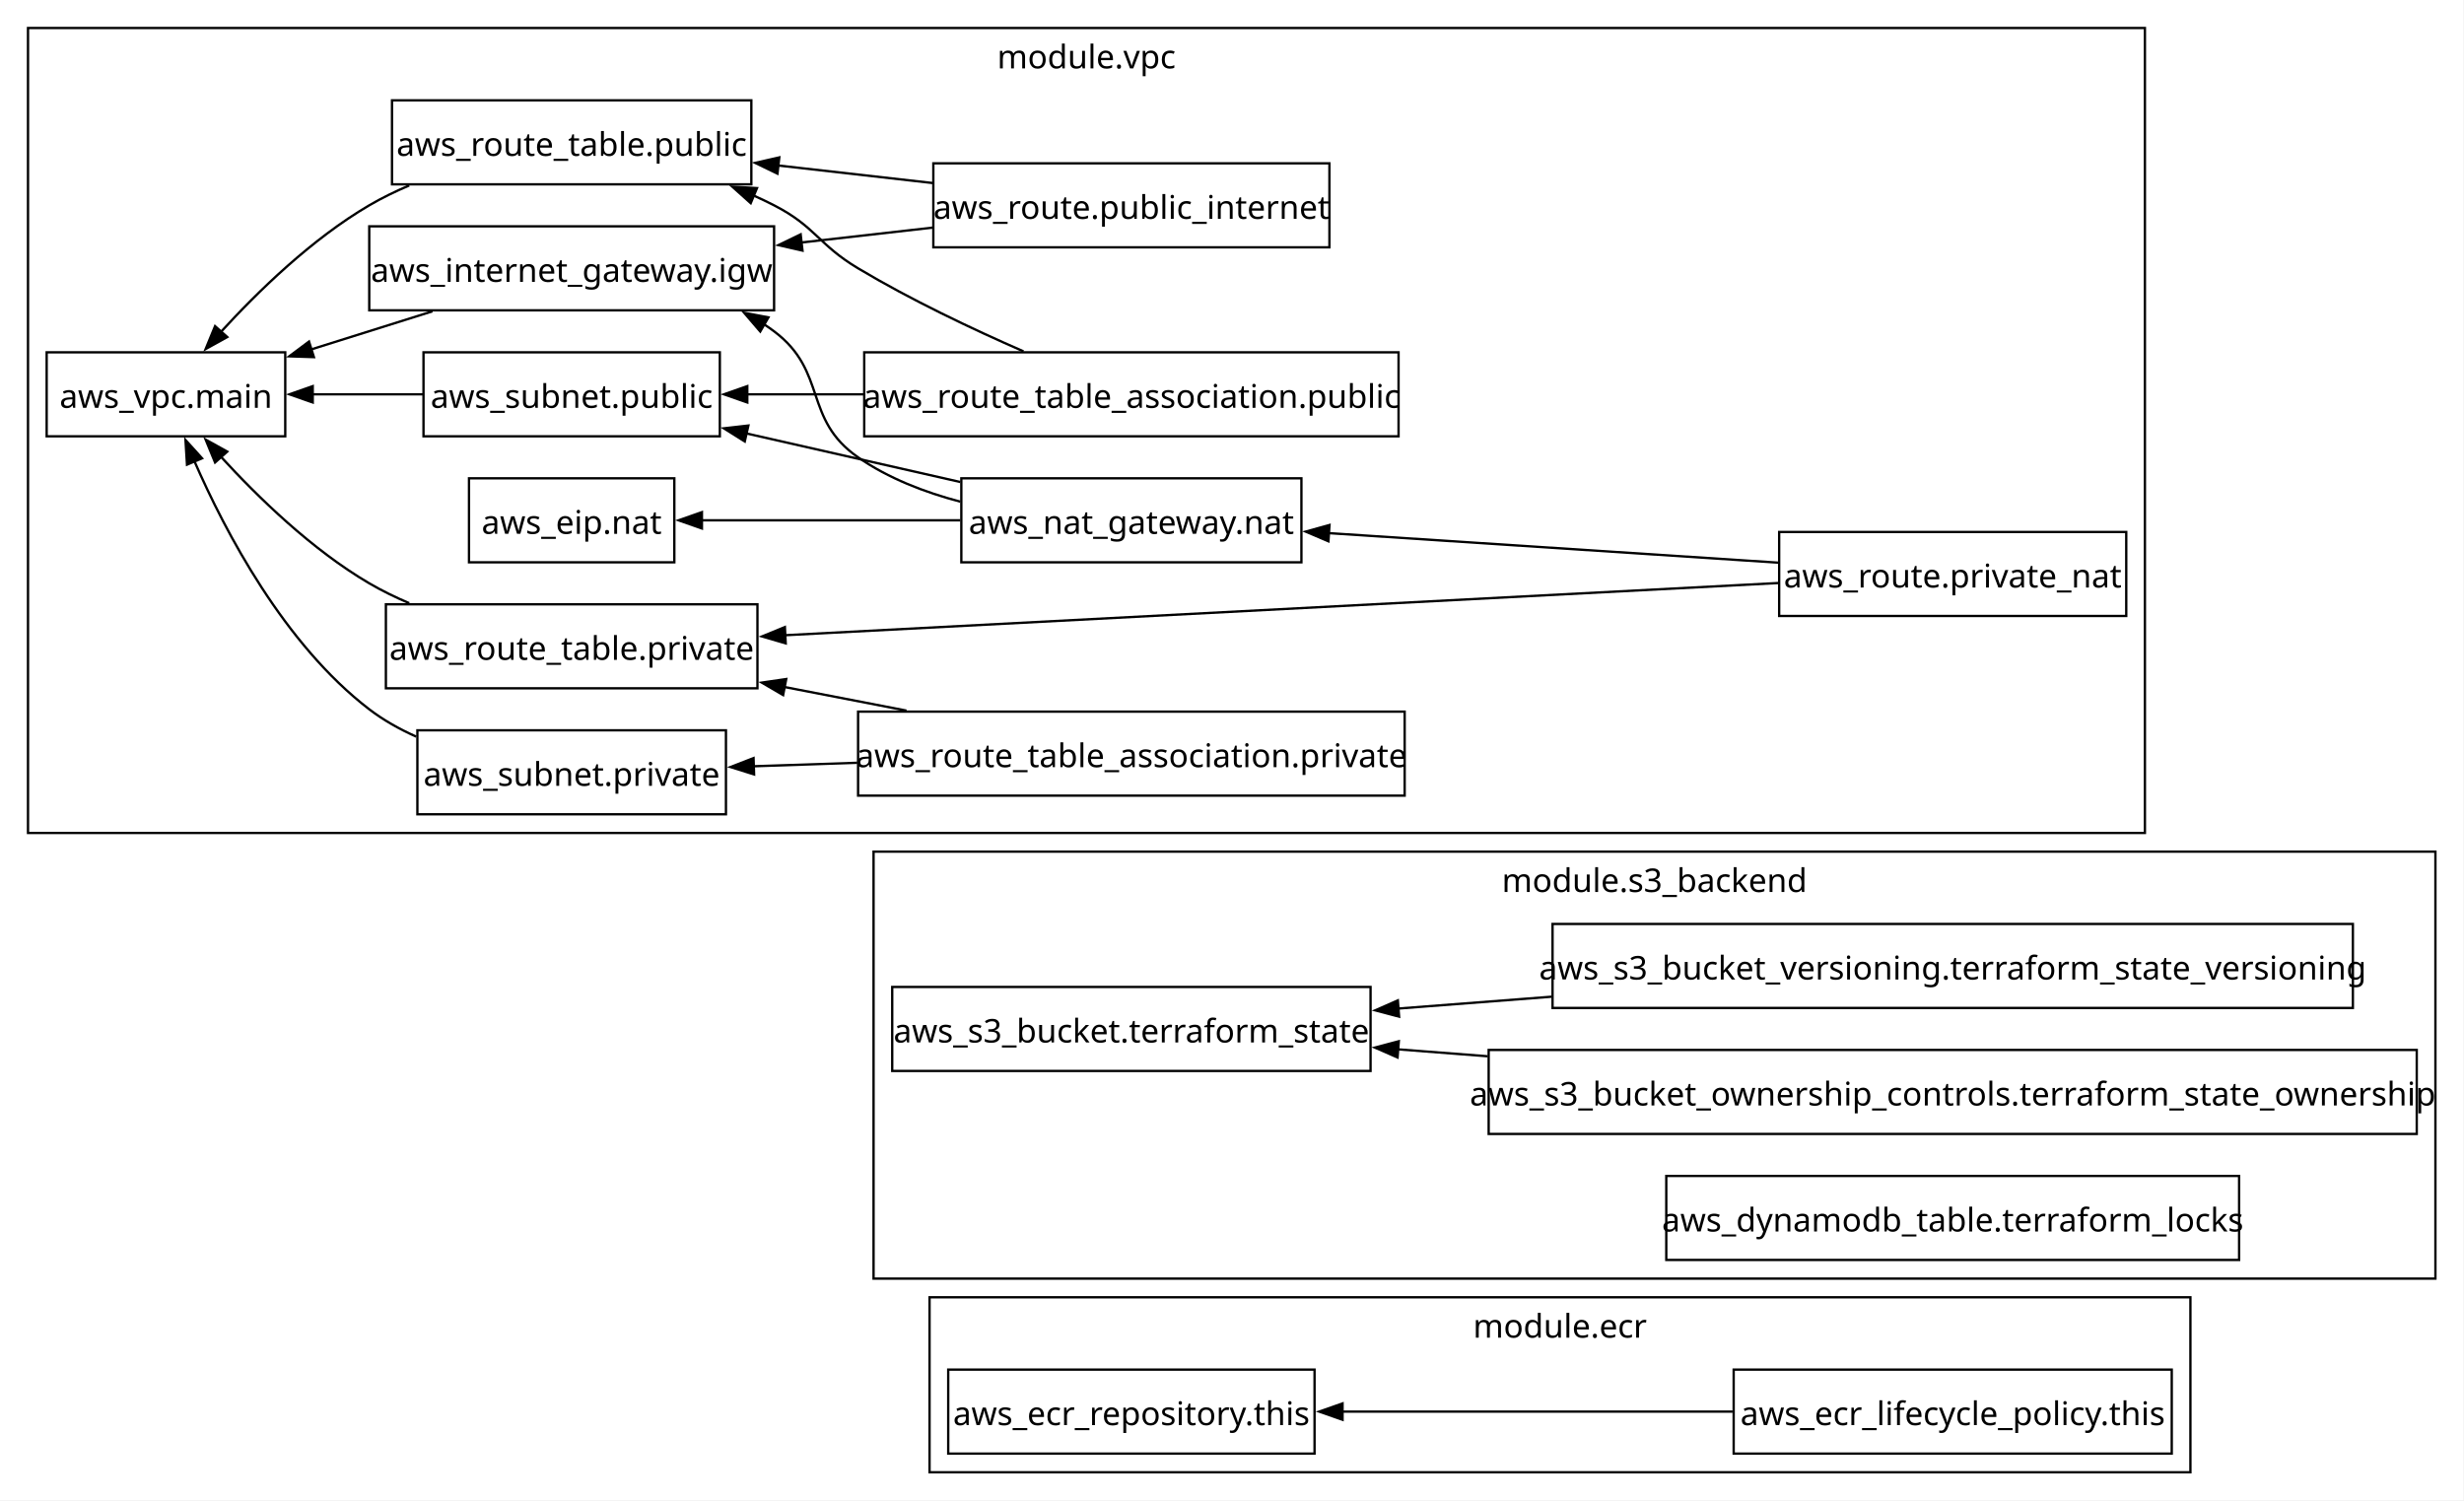
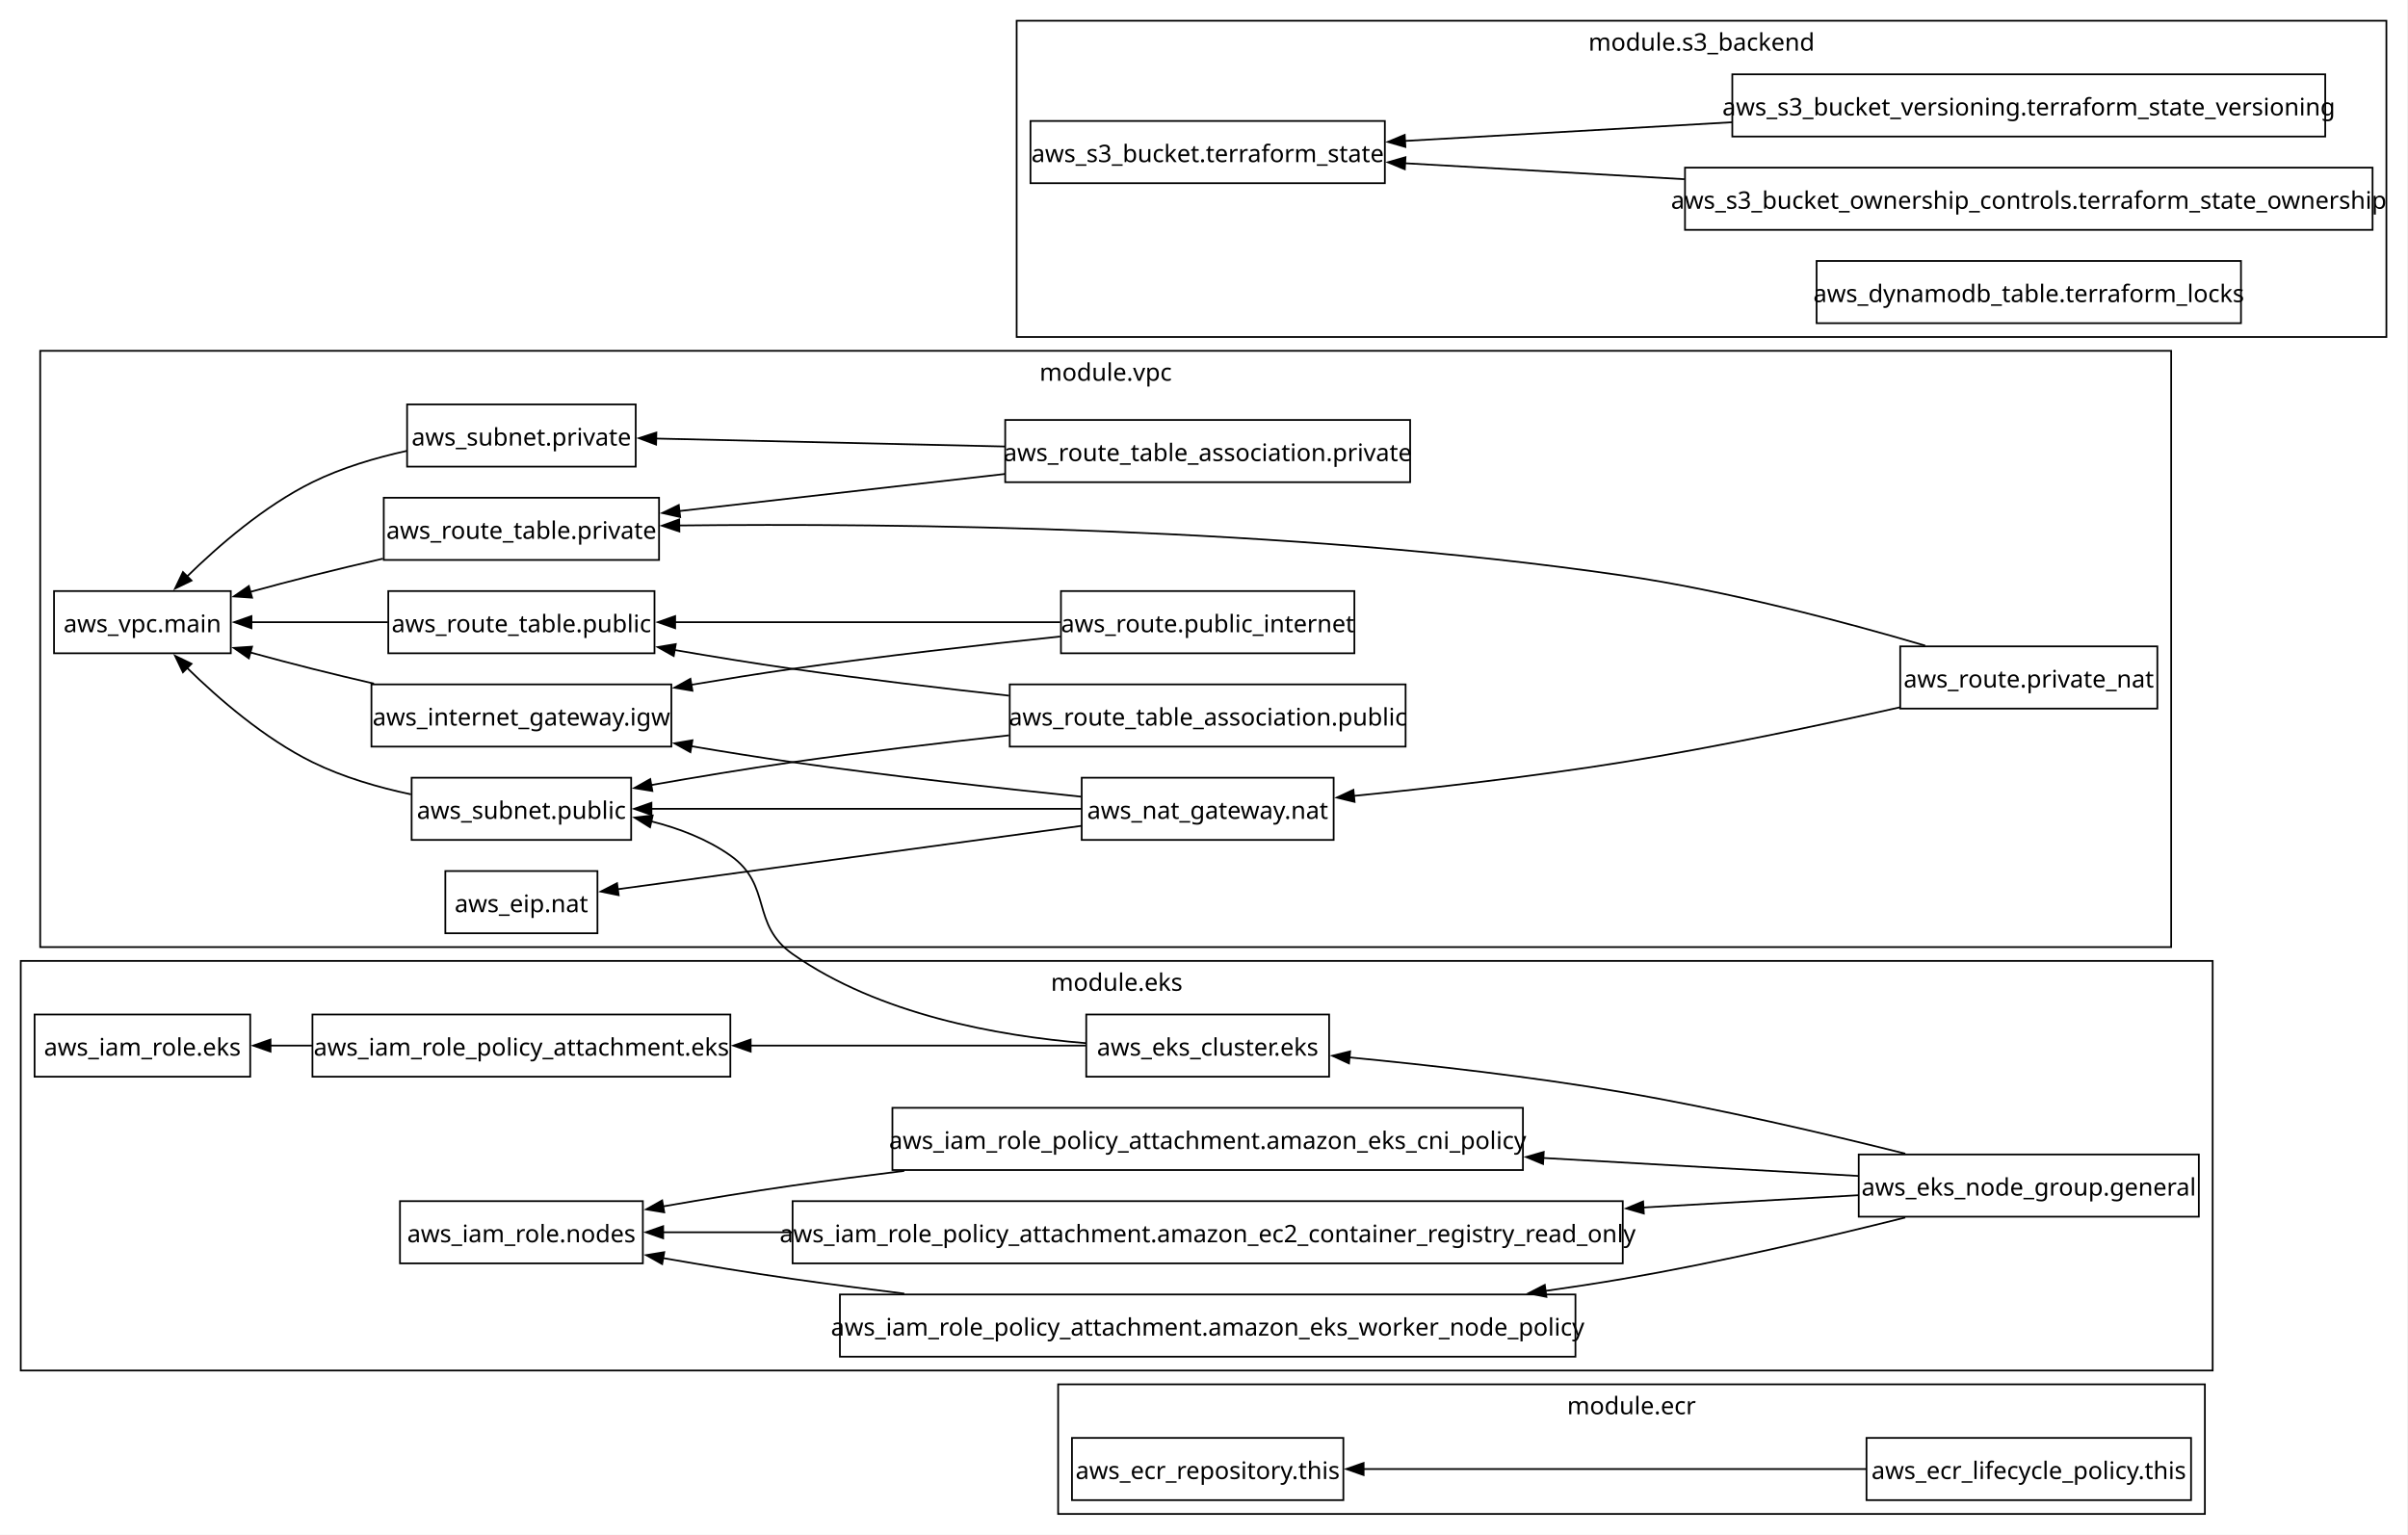
- <svg xmlns="http://www.w3.org/2000/svg" width="1056pt" height="643pt" viewBox="0.00 0.00 1056.00 643.00">
-   <g id="graph0" class="graph" transform="scale(1 1) rotate(0) translate(4 639)">
-     <polygon fill="white" stroke="none" points="-4,4 -4,-639 1051.75,-639 1051.75,4 -4,4" />
+ <svg xmlns="http://www.w3.org/2000/svg" width="1393pt" height="888pt" viewBox="0.00 0.00 1393.00 888.00">
+   <g id="graph0" class="graph" transform="scale(1 1) rotate(0) translate(4 884)">
+     <polygon fill="white" stroke="none" points="-4,4 -4,-884 1388.5,-884 1388.5,4 -4,4" />
    <g id="clust1" class="cluster">
-       <polygon fill="none" stroke="black" points="394.38,-8 394.38,-83 934.75,-83 934.75,-8 394.38,-8" />
-       <text xml:space="preserve" text-anchor="middle" x="664.56" y="-65.7" font-family="sans-serif" font-size="14.00">module.ecr</text>
+       <polygon fill="none" stroke="black" points="608.12,-8 608.12,-83 1271.5,-83 1271.5,-8 608.12,-8" />
+       <text xml:space="preserve" text-anchor="middle" x="939.81" y="-65.7" font-family="sans-serif" font-size="14.00">module.ecr</text>
    </g>
    <g id="clust2" class="cluster">
-       <polygon fill="none" stroke="black" points="370.38,-91 370.38,-274 1039.75,-274 1039.75,-91 370.38,-91" />
-       <text xml:space="preserve" text-anchor="middle" x="705.06" y="-256.7" font-family="sans-serif" font-size="14.00">module.s3_backend</text>
+       <polygon fill="none" stroke="black" points="8,-91 8,-328 1276,-328 1276,-91 8,-91" />
+       <text xml:space="preserve" text-anchor="middle" x="642" y="-310.7" font-family="sans-serif" font-size="14.00">module.eks</text>
    </g>
    <g id="clust3" class="cluster">
-       <polygon fill="none" stroke="black" points="8,-282 8,-627 915.25,-627 915.25,-282 8,-282" />
-       <text xml:space="preserve" text-anchor="middle" x="461.62" y="-609.7" font-family="sans-serif" font-size="14.00">module.vpc</text>
+       <polygon fill="none" stroke="black" points="584.12,-689 584.12,-872 1376.5,-872 1376.5,-689 584.12,-689" />
+       <text xml:space="preserve" text-anchor="middle" x="980.31" y="-854.7" font-family="sans-serif" font-size="14.00">module.s3_backend</text>
+     </g>
+     <g id="clust4" class="cluster">
+       <polygon fill="none" stroke="black" points="19.25,-336 19.25,-681 1252,-681 1252,-336 19.25,-336" />
+       <text xml:space="preserve" text-anchor="middle" x="635.62" y="-663.7" font-family="sans-serif" font-size="14.00">module.vpc</text>
    </g>
    <g id="node1" class="node">
-       <polygon fill="none" stroke="black" points="926.75,-52 739,-52 739,-16 926.75,-16 926.75,-52" />
-       <text xml:space="preserve" text-anchor="middle" x="832.88" y="-28.2" font-family="sans-serif" font-size="14.00">aws_ecr_lifecycle_policy.this</text>
+       <polygon fill="none" stroke="black" points="1263.5,-52 1075.75,-52 1075.75,-16 1263.5,-16 1263.5,-52" />
+       <text xml:space="preserve" text-anchor="middle" x="1169.62" y="-28.2" font-family="sans-serif" font-size="14.00">aws_ecr_lifecycle_policy.this</text>
    </g>
    <g id="node2" class="node">
-       <polygon fill="none" stroke="black" points="559.38,-52 402.38,-52 402.38,-16 559.38,-16 559.38,-52" />
-       <text xml:space="preserve" text-anchor="middle" x="480.88" y="-28.2" font-family="sans-serif" font-size="14.00">aws_ecr_repository.this</text>
+       <polygon fill="none" stroke="black" points="773.12,-52 616.12,-52 616.12,-16 773.12,-16 773.12,-52" />
+       <text xml:space="preserve" text-anchor="middle" x="694.62" y="-28.2" font-family="sans-serif" font-size="14.00">aws_ecr_repository.this</text>
    </g>
    <g id="edge1" class="edge">
-       <path fill="none" stroke="black" d="M738.54,-34C686.67,-34 622.47,-34 571.25,-34" />
-       <polygon fill="black" stroke="black" points="571.38,-30.5 561.38,-34 571.38,-37.5 571.38,-30.5" />
+       <path fill="none" stroke="black" d="M1075.46,-34C991.15,-34 867.81,-34 784.77,-34" />
+       <polygon fill="black" stroke="black" points="784.84,-30.5 774.84,-34 784.84,-37.5 784.84,-30.5" />
    </g>
    <g id="node3" class="node">
-       <polygon fill="none" stroke="black" points="955.62,-135 710.12,-135 710.12,-99 955.62,-99 955.62,-135" />
-       <text xml:space="preserve" text-anchor="middle" x="832.88" y="-111.2" font-family="sans-serif" font-size="14.00">aws_dynamodb_table.terraform_locks</text>
+       <polygon fill="none" stroke="black" points="764.88,-297 624.38,-297 624.38,-261 764.88,-261 764.88,-297" />
+       <text xml:space="preserve" text-anchor="middle" x="694.62" y="-273.2" font-family="sans-serif" font-size="14.00">aws_eks_cluster.eks</text>
+     </g>
+     <g id="node10" class="node">
+       <polygon fill="none" stroke="black" points="418.5,-297 176.75,-297 176.75,-261 418.5,-261 418.5,-297" />
+       <text xml:space="preserve" text-anchor="middle" x="297.62" y="-273.2" font-family="sans-serif" font-size="14.00">aws_iam_role_policy_attachment.eks</text>
+     </g>
+     <g id="edge2" class="edge">
+       <path fill="none" stroke="black" d="M623.92,-279C570.32,-279 494.72,-279 429.88,-279" />
+       <polygon fill="black" stroke="black" points="430.26,-275.5 420.26,-279 430.26,-282.5 430.26,-275.5" />
+     </g>
+     <g id="node25" class="node">
+       <polygon fill="none" stroke="black" points="361.12,-434 234.12,-434 234.12,-398 361.12,-398 361.12,-434" />
+       <text xml:space="preserve" text-anchor="middle" x="297.62" y="-410.2" font-family="sans-serif" font-size="14.00">aws_subnet.public</text>
+     </g>
+     <g id="edge3" class="edge">
+       <path fill="none" stroke="black" d="M624.06,-280.42C573.03,-284.59 504.24,-297.03 454.5,-332 429.99,-349.23 442.98,-371.72 418.5,-389 405.05,-398.49 388.81,-404.72 372.69,-408.78" />
+       <polygon fill="black" stroke="black" points="372.05,-405.33 363.06,-410.93 373.58,-412.17 372.05,-405.33" />
    </g>
    <g id="node4" class="node">
-       <polygon fill="none" stroke="black" points="583.38,-216 378.38,-216 378.38,-180 583.38,-180 583.38,-216" />
-       <text xml:space="preserve" text-anchor="middle" x="480.88" y="-192.2" font-family="sans-serif" font-size="14.00">aws_s3_bucket.terraform_state</text>
+       <polygon fill="none" stroke="black" points="1268,-216 1071.25,-216 1071.25,-180 1268,-180 1268,-216" />
+       <text xml:space="preserve" text-anchor="middle" x="1169.62" y="-192.2" font-family="sans-serif" font-size="14.00">aws_eks_node_group.general</text>
+     </g>
+     <g id="edge4" class="edge">
+       <path fill="none" stroke="black" d="M1098.18,-216.48C1051.98,-228.06 990.1,-242.52 934.75,-252 882.35,-260.98 822.95,-267.7 776.47,-272.19" />
+       <polygon fill="black" stroke="black" points="776.38,-268.69 766.75,-273.12 777.04,-275.66 776.38,-268.69" />
+     </g>
+     <g id="node7" class="node">
+       <polygon fill="none" stroke="black" points="934.75,-189 454.5,-189 454.5,-153 934.75,-153 934.75,-189" />
+       <text xml:space="preserve" text-anchor="middle" x="694.62" y="-165.2" font-family="sans-serif" font-size="14.00">aws_iam_role_policy_attachment.amazon_ec2_container_registry_read_only</text>
+     </g>
+     <g id="edge5" class="edge">
+       <path fill="none" stroke="black" d="M1070.91,-192.42C1034.25,-190.33 990.7,-187.84 946.49,-185.32" />
+       <polygon fill="black" stroke="black" points="946.93,-181.84 936.75,-184.76 946.53,-188.83 946.93,-181.84" />
+     </g>
+     <g id="node8" class="node">
+       <polygon fill="none" stroke="black" points="877,-243 512.25,-243 512.25,-207 877,-207 877,-243" />
+       <text xml:space="preserve" text-anchor="middle" x="694.62" y="-219.2" font-family="sans-serif" font-size="14.00">aws_iam_role_policy_attachment.amazon_eks_cni_policy</text>
+     </g>
+     <g id="edge6" class="edge">
+       <path fill="none" stroke="black" d="M1070.91,-203.58C1018.21,-206.59 951.28,-210.41 888.59,-213.99" />
+       <polygon fill="black" stroke="black" points="888.64,-210.48 878.86,-214.54 889.04,-217.47 888.64,-210.48" />
+     </g>
+     <g id="node9" class="node">
+       <polygon fill="none" stroke="black" points="907.38,-135 481.88,-135 481.88,-99 907.38,-99 907.38,-135" />
+       <text xml:space="preserve" text-anchor="middle" x="694.62" y="-111.2" font-family="sans-serif" font-size="14.00">aws_iam_role_policy_attachment.amazon_eks_worker_node_policy</text>
+     </g>
+     <g id="edge7" class="edge">
+       <path fill="none" stroke="black" d="M1098.18,-179.52C1051.98,-167.94 990.1,-153.48 934.75,-144 920.17,-141.5 905.05,-139.18 889.82,-137.03" />
+       <polygon fill="black" stroke="black" points="890.59,-133.6 880.21,-135.7 889.64,-140.54 890.59,-133.6" />
    </g>
    <g id="node5" class="node">
-       <polygon fill="none" stroke="black" points="1031.75,-189 634,-189 634,-153 1031.75,-153 1031.75,-189" />
-       <text xml:space="preserve" text-anchor="middle" x="832.88" y="-165.2" font-family="sans-serif" font-size="14.00">aws_s3_bucket_ownership_controls.terraform_state_ownership</text>
-     </g>
-     <g id="edge2" class="edge">
-       <path fill="none" stroke="black" d="M633.61,-186.29C620.48,-187.31 607.53,-188.31 595.06,-189.27" />
-       <polygon fill="black" stroke="black" points="594.96,-185.77 585.26,-190.02 595.5,-192.74 594.96,-185.77" />
+       <polygon fill="none" stroke="black" points="140.75,-297 16,-297 16,-261 140.75,-261 140.75,-297" />
+       <text xml:space="preserve" text-anchor="middle" x="78.38" y="-273.2" font-family="sans-serif" font-size="14.00">aws_iam_role.eks</text>
    </g>
    <g id="node6" class="node">
-       <polygon fill="none" stroke="black" points="1004.38,-243 661.38,-243 661.38,-207 1004.38,-207 1004.38,-243" />
-       <text xml:space="preserve" text-anchor="middle" x="832.88" y="-219.2" font-family="sans-serif" font-size="14.00">aws_s3_bucket_versioning.terraform_state_versioning</text>
-     </g>
-     <g id="edge3" class="edge">
-       <path fill="none" stroke="black" d="M660.98,-211.82C638.62,-210.09 616.17,-208.36 595.1,-206.73" />
-       <polygon fill="black" stroke="black" points="595.62,-203.26 585.38,-205.98 595.08,-210.24 595.62,-203.26" />
-     </g>
-     <g id="node7" class="node">
-       <polygon fill="none" stroke="black" points="285,-434 197,-434 197,-398 285,-398 285,-434" />
-       <text xml:space="preserve" text-anchor="middle" x="241" y="-410.2" font-family="sans-serif" font-size="14.00">aws_eip.nat</text>
-     </g>
-     <g id="node8" class="node">
-       <polygon fill="none" stroke="black" points="327.75,-542 154.25,-542 154.25,-506 327.75,-506 327.75,-542" />
-       <text xml:space="preserve" text-anchor="middle" x="241" y="-518.2" font-family="sans-serif" font-size="14.00">aws_internet_gateway.igw</text>
+       <polygon fill="none" stroke="black" points="367.88,-189 227.38,-189 227.38,-153 367.88,-153 367.88,-189" />
+       <text xml:space="preserve" text-anchor="middle" x="297.62" y="-165.2" font-family="sans-serif" font-size="14.00">aws_iam_role.nodes</text>
+     </g>
+     <g id="edge8" class="edge">
+       <path fill="none" stroke="black" d="M454.17,-171C427.55,-171 401.99,-171 379.55,-171" />
+       <polygon fill="black" stroke="black" points="379.63,-167.5 369.63,-171 379.63,-174.5 379.63,-167.5" />
+     </g>
+     <g id="edge9" class="edge">
+       <path fill="none" stroke="black" d="M519.12,-206.51C497.34,-203.84 475.39,-200.99 454.5,-198 430.09,-194.51 403.63,-190.15 379.56,-185.95" />
+       <polygon fill="black" stroke="black" points="380.27,-182.52 369.81,-184.24 379.05,-189.42 380.27,-182.52" />
+     </g>
+     <g id="edge10" class="edge">
+       <path fill="none" stroke="black" d="M519.12,-135.49C497.34,-138.16 475.39,-141.01 454.5,-144 430.09,-147.49 403.63,-151.85 379.56,-156.05" />
+       <polygon fill="black" stroke="black" points="379.05,-152.58 369.81,-157.76 380.27,-159.48 379.05,-152.58" />
+     </g>
+     <g id="edge11" class="edge">
+       <path fill="none" stroke="black" d="M176.56,-279C168.32,-279 160.17,-279 152.3,-279" />
+       <polygon fill="black" stroke="black" points="152.5,-275.5 142.5,-279 152.5,-282.5 152.5,-275.5" />
+     </g>
+     <g id="node11" class="node">
+       <polygon fill="none" stroke="black" points="1292.38,-733 1046.88,-733 1046.88,-697 1292.38,-697 1292.38,-733" />
+       <text xml:space="preserve" text-anchor="middle" x="1169.62" y="-709.2" font-family="sans-serif" font-size="14.00">aws_dynamodb_table.terraform_locks</text>
+     </g>
+     <g id="node12" class="node">
+       <polygon fill="none" stroke="black" points="797.12,-814 592.12,-814 592.12,-778 797.12,-778 797.12,-814" />
+       <text xml:space="preserve" text-anchor="middle" x="694.62" y="-790.2" font-family="sans-serif" font-size="14.00">aws_s3_bucket.terraform_state</text>
+     </g>
+     <g id="node13" class="node">
+       <polygon fill="none" stroke="black" points="1368.5,-787 970.75,-787 970.75,-751 1368.5,-751 1368.5,-787" />
+       <text xml:space="preserve" text-anchor="middle" x="1169.62" y="-763.2" font-family="sans-serif" font-size="14.00">aws_s3_bucket_ownership_controls.terraform_state_ownership</text>
+     </g>
+     <g id="edge12" class="edge">
+       <path fill="none" stroke="black" d="M970.43,-780.31C915.27,-783.46 857.26,-786.77 808.83,-789.54" />
+       <polygon fill="black" stroke="black" points="808.67,-786.04 798.88,-790.11 809.06,-793.03 808.67,-786.04" />
+     </g>
+     <g id="node14" class="node">
+       <polygon fill="none" stroke="black" points="1341.12,-841 998.12,-841 998.12,-805 1341.12,-805 1341.12,-841" />
+       <text xml:space="preserve" text-anchor="middle" x="1169.62" y="-817.2" font-family="sans-serif" font-size="14.00">aws_s3_bucket_versioning.terraform_state_versioning</text>
+     </g>
+     <g id="edge13" class="edge">
+       <path fill="none" stroke="black" d="M997.86,-813.25C934.85,-809.66 865.07,-805.67 808.46,-802.44" />
+       <polygon fill="black" stroke="black" points="809.01,-798.97 798.82,-801.89 808.61,-805.96 809.01,-798.97" />
+     </g>
+     <g id="node15" class="node">
+       <polygon fill="none" stroke="black" points="341.62,-380 253.62,-380 253.62,-344 341.62,-344 341.62,-380" />
+       <text xml:space="preserve" text-anchor="middle" x="297.62" y="-356.2" font-family="sans-serif" font-size="14.00">aws_eip.nat</text>
+     </g>
+     <g id="node16" class="node">
+       <polygon fill="none" stroke="black" points="384.38,-488 210.88,-488 210.88,-452 384.38,-452 384.38,-488" />
+       <text xml:space="preserve" text-anchor="middle" x="297.62" y="-464.2" font-family="sans-serif" font-size="14.00">aws_internet_gateway.igw</text>
+     </g>
+     <g id="node26" class="node">
+       <polygon fill="none" stroke="black" points="129.5,-542 27.25,-542 27.25,-506 129.5,-506 129.5,-542" />
+       <text xml:space="preserve" text-anchor="middle" x="78.38" y="-518.2" font-family="sans-serif" font-size="14.00">aws_vpc.main</text>
+     </g>
+     <g id="edge14" class="edge">
+       <path fill="none" stroke="black" d="M212.34,-488.44C200.37,-491.21 188.23,-494.12 176.75,-497 165.03,-499.94 152.56,-503.26 140.6,-506.53" />
+       <polygon fill="black" stroke="black" points="139.96,-503.08 131.25,-509.11 141.82,-509.83 139.96,-503.08" />
+     </g>
+     <g id="node17" class="node">
+       <polygon fill="none" stroke="black" points="767.5,-434 621.75,-434 621.75,-398 767.5,-398 767.5,-434" />
+       <text xml:space="preserve" text-anchor="middle" x="694.62" y="-410.2" font-family="sans-serif" font-size="14.00">aws_nat_gateway.nat</text>
+     </g>
+     <g id="edge15" class="edge">
+       <path fill="none" stroke="black" d="M621.64,-406.16C544.28,-395.58 423.05,-379.01 353.19,-369.46" />
+       <polygon fill="black" stroke="black" points="353.9,-366.02 343.52,-368.14 352.95,-372.96 353.9,-366.02" />
+     </g>
+     <g id="edge16" class="edge">
+       <path fill="none" stroke="black" d="M621.28,-423.04C573.78,-427.95 510.33,-435.02 454.5,-443 435.52,-445.71 415.31,-448.95 395.94,-452.23" />
+       <polygon fill="black" stroke="black" points="395.4,-448.77 386.14,-453.91 396.58,-455.67 395.4,-448.77" />
+     </g>
+     <g id="edge17" class="edge">
+       <path fill="none" stroke="black" d="M621.64,-416C550.98,-416 443.74,-416 372.45,-416" />
+       <polygon fill="black" stroke="black" points="372.85,-412.5 362.85,-416 372.85,-419.5 372.85,-412.5" />
    </g>
    <g id="node18" class="node">
-       <polygon fill="none" stroke="black" points="118.25,-488 16,-488 16,-452 118.25,-452 118.25,-488" />
-       <text xml:space="preserve" text-anchor="middle" x="67.12" y="-464.2" font-family="sans-serif" font-size="14.00">aws_vpc.main</text>
-     </g>
-     <g id="edge4" class="edge">
-       <path fill="none" stroke="black" d="M181.33,-505.57C164.58,-500.3 146.28,-494.56 129.38,-489.25" />
-       <polygon fill="black" stroke="black" points="130.54,-485.94 119.95,-486.28 128.44,-492.62 130.54,-485.94" />
-     </g>
-     <g id="node9" class="node">
-       <polygon fill="none" stroke="black" points="553.75,-434 408,-434 408,-398 553.75,-398 553.75,-434" />
-       <text xml:space="preserve" text-anchor="middle" x="480.88" y="-410.2" font-family="sans-serif" font-size="14.00">aws_nat_gateway.nat</text>
-     </g>
-     <g id="edge5" class="edge">
-       <path fill="none" stroke="black" d="M407.54,-416C371.83,-416 329.47,-416 296.54,-416" />
-       <polygon fill="black" stroke="black" points="296.83,-412.5 286.83,-416 296.83,-419.5 296.83,-412.5" />
-     </g>
-     <g id="edge6" class="edge">
-       <path fill="none" stroke="black" d="M407.56,-423.99C392.17,-428.03 376.68,-434.04 363.75,-443 340.04,-459.42 350.82,-479.68 327.75,-497 326.38,-498.02 324.98,-499.01 323.54,-499.96" />
-       <polygon fill="black" stroke="black" points="321.82,-496.91 314.92,-504.95 325.33,-502.97 321.82,-496.91" />
-     </g>
-     <g id="node17" class="node">
-       <polygon fill="none" stroke="black" points="304.5,-488 177.5,-488 177.5,-452 304.5,-452 304.5,-488" />
-       <text xml:space="preserve" text-anchor="middle" x="241" y="-464.2" font-family="sans-serif" font-size="14.00">aws_subnet.public</text>
-     </g>
-     <g id="edge7" class="edge">
-       <path fill="none" stroke="black" d="M407.54,-432.42C378.45,-439.03 344.94,-446.63 315.72,-453.27" />
-       <polygon fill="black" stroke="black" points="315.19,-449.79 306.22,-455.42 316.74,-456.62 315.19,-449.79" />
-     </g>
-     <g id="node10" class="node">
-       <polygon fill="none" stroke="black" points="907.25,-411 758.5,-411 758.5,-375 907.25,-375 907.25,-411" />
-       <text xml:space="preserve" text-anchor="middle" x="832.88" y="-387.2" font-family="sans-serif" font-size="14.00">aws_route.private_nat</text>
-     </g>
-     <g id="edge8" class="edge">
-       <path fill="none" stroke="black" d="M758.08,-397.85C701.76,-401.55 624.15,-406.65 565.53,-410.5" />
-       <polygon fill="black" stroke="black" points="565.33,-407.01 555.58,-411.16 565.79,-413.99 565.33,-407.01" />
-     </g>
-     <g id="node12" class="node">
-       <polygon fill="none" stroke="black" points="320.62,-380 161.38,-380 161.38,-344 320.62,-344 320.62,-380" />
-       <text xml:space="preserve" text-anchor="middle" x="241" y="-356.2" font-family="sans-serif" font-size="14.00">aws_route_table.private</text>
-     </g>
-     <g id="edge9" class="edge">
-       <path fill="none" stroke="black" d="M758.06,-389.12C650.06,-383.45 449.17,-372.89 332.44,-366.75" />
-       <polygon fill="black" stroke="black" points="332.74,-363.26 322.57,-366.23 332.38,-370.25 332.74,-363.26" />
-     </g>
-     <g id="node11" class="node">
-       <polygon fill="none" stroke="black" points="565.75,-569 396,-569 396,-533 565.75,-533 565.75,-569" />
-       <text xml:space="preserve" text-anchor="middle" x="480.88" y="-545.2" font-family="sans-serif" font-size="14.00">aws_route.public_internet</text>
-     </g>
-     <g id="edge10" class="edge">
-       <path fill="none" stroke="black" d="M395.67,-541.44C377.44,-539.37 358.01,-537.17 339.31,-535.05" />
-       <polygon fill="black" stroke="black" points="339.93,-531.59 329.6,-533.94 339.14,-538.55 339.93,-531.59" />
-     </g>
-     <g id="node13" class="node">
-       <polygon fill="none" stroke="black" points="318,-596 164,-596 164,-560 318,-560 318,-596" />
-       <text xml:space="preserve" text-anchor="middle" x="241" y="-572.2" font-family="sans-serif" font-size="14.00">aws_route_table.public</text>
-     </g>
-     <g id="edge11" class="edge">
-       <path fill="none" stroke="black" d="M395.67,-560.56C374.16,-563 350.99,-565.63 329.33,-568.09" />
-       <polygon fill="black" stroke="black" points="329.2,-564.58 319.66,-569.19 329.99,-571.54 329.2,-564.58" />
-     </g>
-     <g id="edge12" class="edge">
-       <path fill="none" stroke="black" d="M171.38,-380.49C165.43,-383.02 159.64,-385.84 154.25,-389 129.74,-403.35 106.57,-425.85 90.45,-443.5" />
-       <polygon fill="black" stroke="black" points="88.17,-440.79 84.13,-450.59 93.4,-445.45 88.17,-440.79" />
-     </g>
-     <g id="edge13" class="edge">
-       <path fill="none" stroke="black" d="M171.38,-559.51C165.43,-556.98 159.64,-554.16 154.25,-551 129.74,-536.65 106.57,-514.15 90.45,-496.5" />
-       <polygon fill="black" stroke="black" points="93.4,-494.55 84.13,-489.41 88.17,-499.21 93.4,-494.55" />
-     </g>
-     <g id="node14" class="node">
-       <polygon fill="none" stroke="black" points="598,-334 363.75,-334 363.75,-298 598,-298 598,-334" />
-       <text xml:space="preserve" text-anchor="middle" x="480.88" y="-310.2" font-family="sans-serif" font-size="14.00">aws_route_table_association.private</text>
-     </g>
-     <g id="edge14" class="edge">
-       <path fill="none" stroke="black" d="M384.49,-334.44C367.21,-337.79 349.24,-341.26 332.11,-344.57" />
-       <polygon fill="black" stroke="black" points="331.63,-341.1 322.48,-346.44 332.96,-347.97 331.63,-341.1" />
-     </g>
-     <g id="node16" class="node">
-       <polygon fill="none" stroke="black" points="307.12,-326 174.88,-326 174.88,-290 307.12,-290 307.12,-326" />
-       <text xml:space="preserve" text-anchor="middle" x="241" y="-302.2" font-family="sans-serif" font-size="14.00">aws_subnet.private</text>
-     </g>
-     <g id="edge15" class="edge">
-       <path fill="none" stroke="black" d="M363.38,-312.08C348.24,-311.57 333.04,-311.06 318.78,-310.58" />
-       <polygon fill="black" stroke="black" points="319.18,-307.09 309.07,-310.26 318.95,-314.09 319.18,-307.09" />
-     </g>
-     <g id="node15" class="node">
-       <polygon fill="none" stroke="black" points="595.38,-488 366.38,-488 366.38,-452 595.38,-452 595.38,-488" />
-       <text xml:space="preserve" text-anchor="middle" x="480.88" y="-464.2" font-family="sans-serif" font-size="14.00">aws_route_table_association.public</text>
-     </g>
-     <g id="edge16" class="edge">
-       <path fill="none" stroke="black" d="M434.65,-488.41C412.69,-498 386.26,-510.53 363.75,-524 346.59,-534.27 345.54,-541.87 327.75,-551 324.89,-552.47 321.93,-553.88 318.91,-555.23" />
-       <polygon fill="black" stroke="black" points="317.74,-551.92 309.85,-558.99 320.43,-558.38 317.74,-551.92" />
-     </g>
-     <g id="edge17" class="edge">
-       <path fill="none" stroke="black" d="M366.16,-470C349.15,-470 331.99,-470 316.09,-470" />
-       <polygon fill="black" stroke="black" points="316.27,-466.5 306.27,-470 316.27,-473.5 316.27,-466.5" />
+       <polygon fill="none" stroke="black" points="1244,-510 1095.25,-510 1095.25,-474 1244,-474 1244,-510" />
+       <text xml:space="preserve" text-anchor="middle" x="1169.62" y="-486.2" font-family="sans-serif" font-size="14.00">aws_route.private_nat</text>
    </g>
    <g id="edge18" class="edge">
-       <path fill="none" stroke="black" d="M174.38,-323.29C167.21,-326.49 160.32,-330.35 154.25,-335 117.9,-362.87 92.66,-410.78 79.29,-441.4" />
-       <polygon fill="black" stroke="black" points="76.14,-439.86 75.49,-450.43 82.6,-442.57 76.14,-439.86" />
+       <path fill="none" stroke="black" d="M1094.96,-474.71C1049.08,-464.4 988.71,-451.68 934.75,-443 883.32,-434.73 825.26,-428.11 779.24,-423.49" />
+       <polygon fill="black" stroke="black" points="779.61,-420.01 769.31,-422.51 778.92,-426.98 779.61,-420.01" />
+     </g>
+     <g id="node20" class="node">
+       <polygon fill="none" stroke="black" points="377.25,-596 218,-596 218,-560 377.25,-560 377.25,-596" />
+       <text xml:space="preserve" text-anchor="middle" x="297.62" y="-572.2" font-family="sans-serif" font-size="14.00">aws_route_table.private</text>
    </g>
    <g id="edge19" class="edge">
-       <path fill="none" stroke="black" d="M177.46,-470C161.86,-470 145.15,-470 129.6,-470" />
-       <polygon fill="black" stroke="black" points="130.03,-466.5 120.03,-470 130.03,-473.5 130.03,-466.5" />
+       <path fill="none" stroke="black" d="M1109.7,-510.43C1062.81,-524.23 995.25,-542.18 934.75,-551 741.7,-579.14 512.49,-581.32 388.73,-579.95" />
+       <polygon fill="black" stroke="black" points="389.01,-576.45 378.97,-579.83 388.92,-583.45 389.01,-576.45" />
+     </g>
+     <g id="node19" class="node">
+       <polygon fill="none" stroke="black" points="779.5,-542 609.75,-542 609.75,-506 779.5,-506 779.5,-542" />
+       <text xml:space="preserve" text-anchor="middle" x="694.62" y="-518.2" font-family="sans-serif" font-size="14.00">aws_route.public_internet</text>
+     </g>
+     <g id="edge20" class="edge">
+       <path fill="none" stroke="black" d="M609.36,-515.71C563.49,-510.89 505.78,-504.33 454.5,-497 435.52,-494.29 415.31,-491.05 395.94,-487.77" />
+       <polygon fill="black" stroke="black" points="396.58,-484.33 386.14,-486.09 395.4,-491.23 396.58,-484.33" />
+     </g>
+     <g id="node21" class="node">
+       <polygon fill="none" stroke="black" points="374.62,-542 220.62,-542 220.62,-506 374.62,-506 374.62,-542" />
+       <text xml:space="preserve" text-anchor="middle" x="297.62" y="-518.2" font-family="sans-serif" font-size="14.00">aws_route_table.public</text>
+     </g>
+     <g id="edge21" class="edge">
+       <path fill="none" stroke="black" d="M609.37,-524C543.72,-524 452.86,-524 386.35,-524" />
+       <polygon fill="black" stroke="black" points="386.57,-520.5 376.57,-524 386.57,-527.5 386.57,-520.5" />
+     </g>
+     <g id="edge22" class="edge">
+       <path fill="none" stroke="black" d="M217.5,-560.76C203.88,-557.62 189.89,-554.3 176.75,-551 165.03,-548.06 152.56,-544.74 140.6,-541.47" />
+       <polygon fill="black" stroke="black" points="141.82,-538.17 131.25,-538.89 139.96,-544.92 141.82,-538.17" />
+     </g>
+     <g id="edge23" class="edge">
+       <path fill="none" stroke="black" d="M220.34,-524C194.48,-524 165.93,-524 141.32,-524" />
+       <polygon fill="black" stroke="black" points="141.47,-520.5 131.47,-524 141.47,-527.5 141.47,-520.5" />
+     </g>
+     <g id="node22" class="node">
+       <polygon fill="none" stroke="black" points="811.75,-641 577.5,-641 577.5,-605 811.75,-605 811.75,-641" />
+       <text xml:space="preserve" text-anchor="middle" x="694.62" y="-617.2" font-family="sans-serif" font-size="14.00">aws_route_table_association.private</text>
+     </g>
+     <g id="edge24" class="edge">
+       <path fill="none" stroke="black" d="M577.25,-609.74C517.1,-602.89 444.81,-594.65 388.94,-588.29" />
+       <polygon fill="black" stroke="black" points="389.47,-584.83 379.14,-587.17 388.68,-591.78 389.47,-584.83" />
+     </g>
+     <g id="node24" class="node">
+       <polygon fill="none" stroke="black" points="363.75,-650 231.5,-650 231.5,-614 363.75,-614 363.75,-650" />
+       <text xml:space="preserve" text-anchor="middle" x="297.62" y="-626.2" font-family="sans-serif" font-size="14.00">aws_subnet.private</text>
+     </g>
+     <g id="edge25" class="edge">
+       <path fill="none" stroke="black" d="M577.25,-625.65C512.07,-627.14 432.63,-628.95 375.27,-630.25" />
+       <polygon fill="black" stroke="black" points="375.54,-626.75 365.62,-630.47 375.7,-633.74 375.54,-626.75" />
+     </g>
+     <g id="node23" class="node">
+       <polygon fill="none" stroke="black" points="809.12,-488 580.12,-488 580.12,-452 809.12,-452 809.12,-488" />
+       <text xml:space="preserve" text-anchor="middle" x="694.62" y="-464.2" font-family="sans-serif" font-size="14.00">aws_route_table_association.public</text>
+     </g>
+     <g id="edge26" class="edge">
+       <path fill="none" stroke="black" d="M579.72,-481.47C540.03,-485.84 495.24,-491.18 454.5,-497 432.29,-500.17 408.38,-504.07 386.12,-507.91" />
+       <polygon fill="black" stroke="black" points="385.73,-504.42 376.48,-509.59 386.93,-511.32 385.73,-504.42" />
+     </g>
+     <g id="edge27" class="edge">
+       <path fill="none" stroke="black" d="M579.72,-458.53C540.03,-454.16 495.24,-448.82 454.5,-443 427.74,-439.17 398.51,-434.3 372.67,-429.75" />
+       <polygon fill="black" stroke="black" points="373.39,-426.32 362.93,-428.02 372.16,-433.21 373.39,-426.32" />
+     </g>
+     <g id="edge28" class="edge">
+       <path fill="none" stroke="black" d="M231.26,-623.1C213.02,-619.08 193.59,-613.3 176.75,-605 149.04,-591.35 122.42,-568.29 104.03,-550.26" />
+       <polygon fill="black" stroke="black" points="106.8,-548.07 97.26,-543.45 101.83,-553.01 106.8,-548.07" />
+     </g>
+     <g id="edge29" class="edge">
+       <path fill="none" stroke="black" d="M233.74,-424.37C214.79,-428.4 194.36,-434.33 176.75,-443 149.04,-456.65 122.42,-479.71 104.03,-497.74" />
+       <polygon fill="black" stroke="black" points="101.83,-494.99 97.26,-504.55 106.8,-499.93 101.83,-494.99" />
    </g>
  </g>
</svg>
